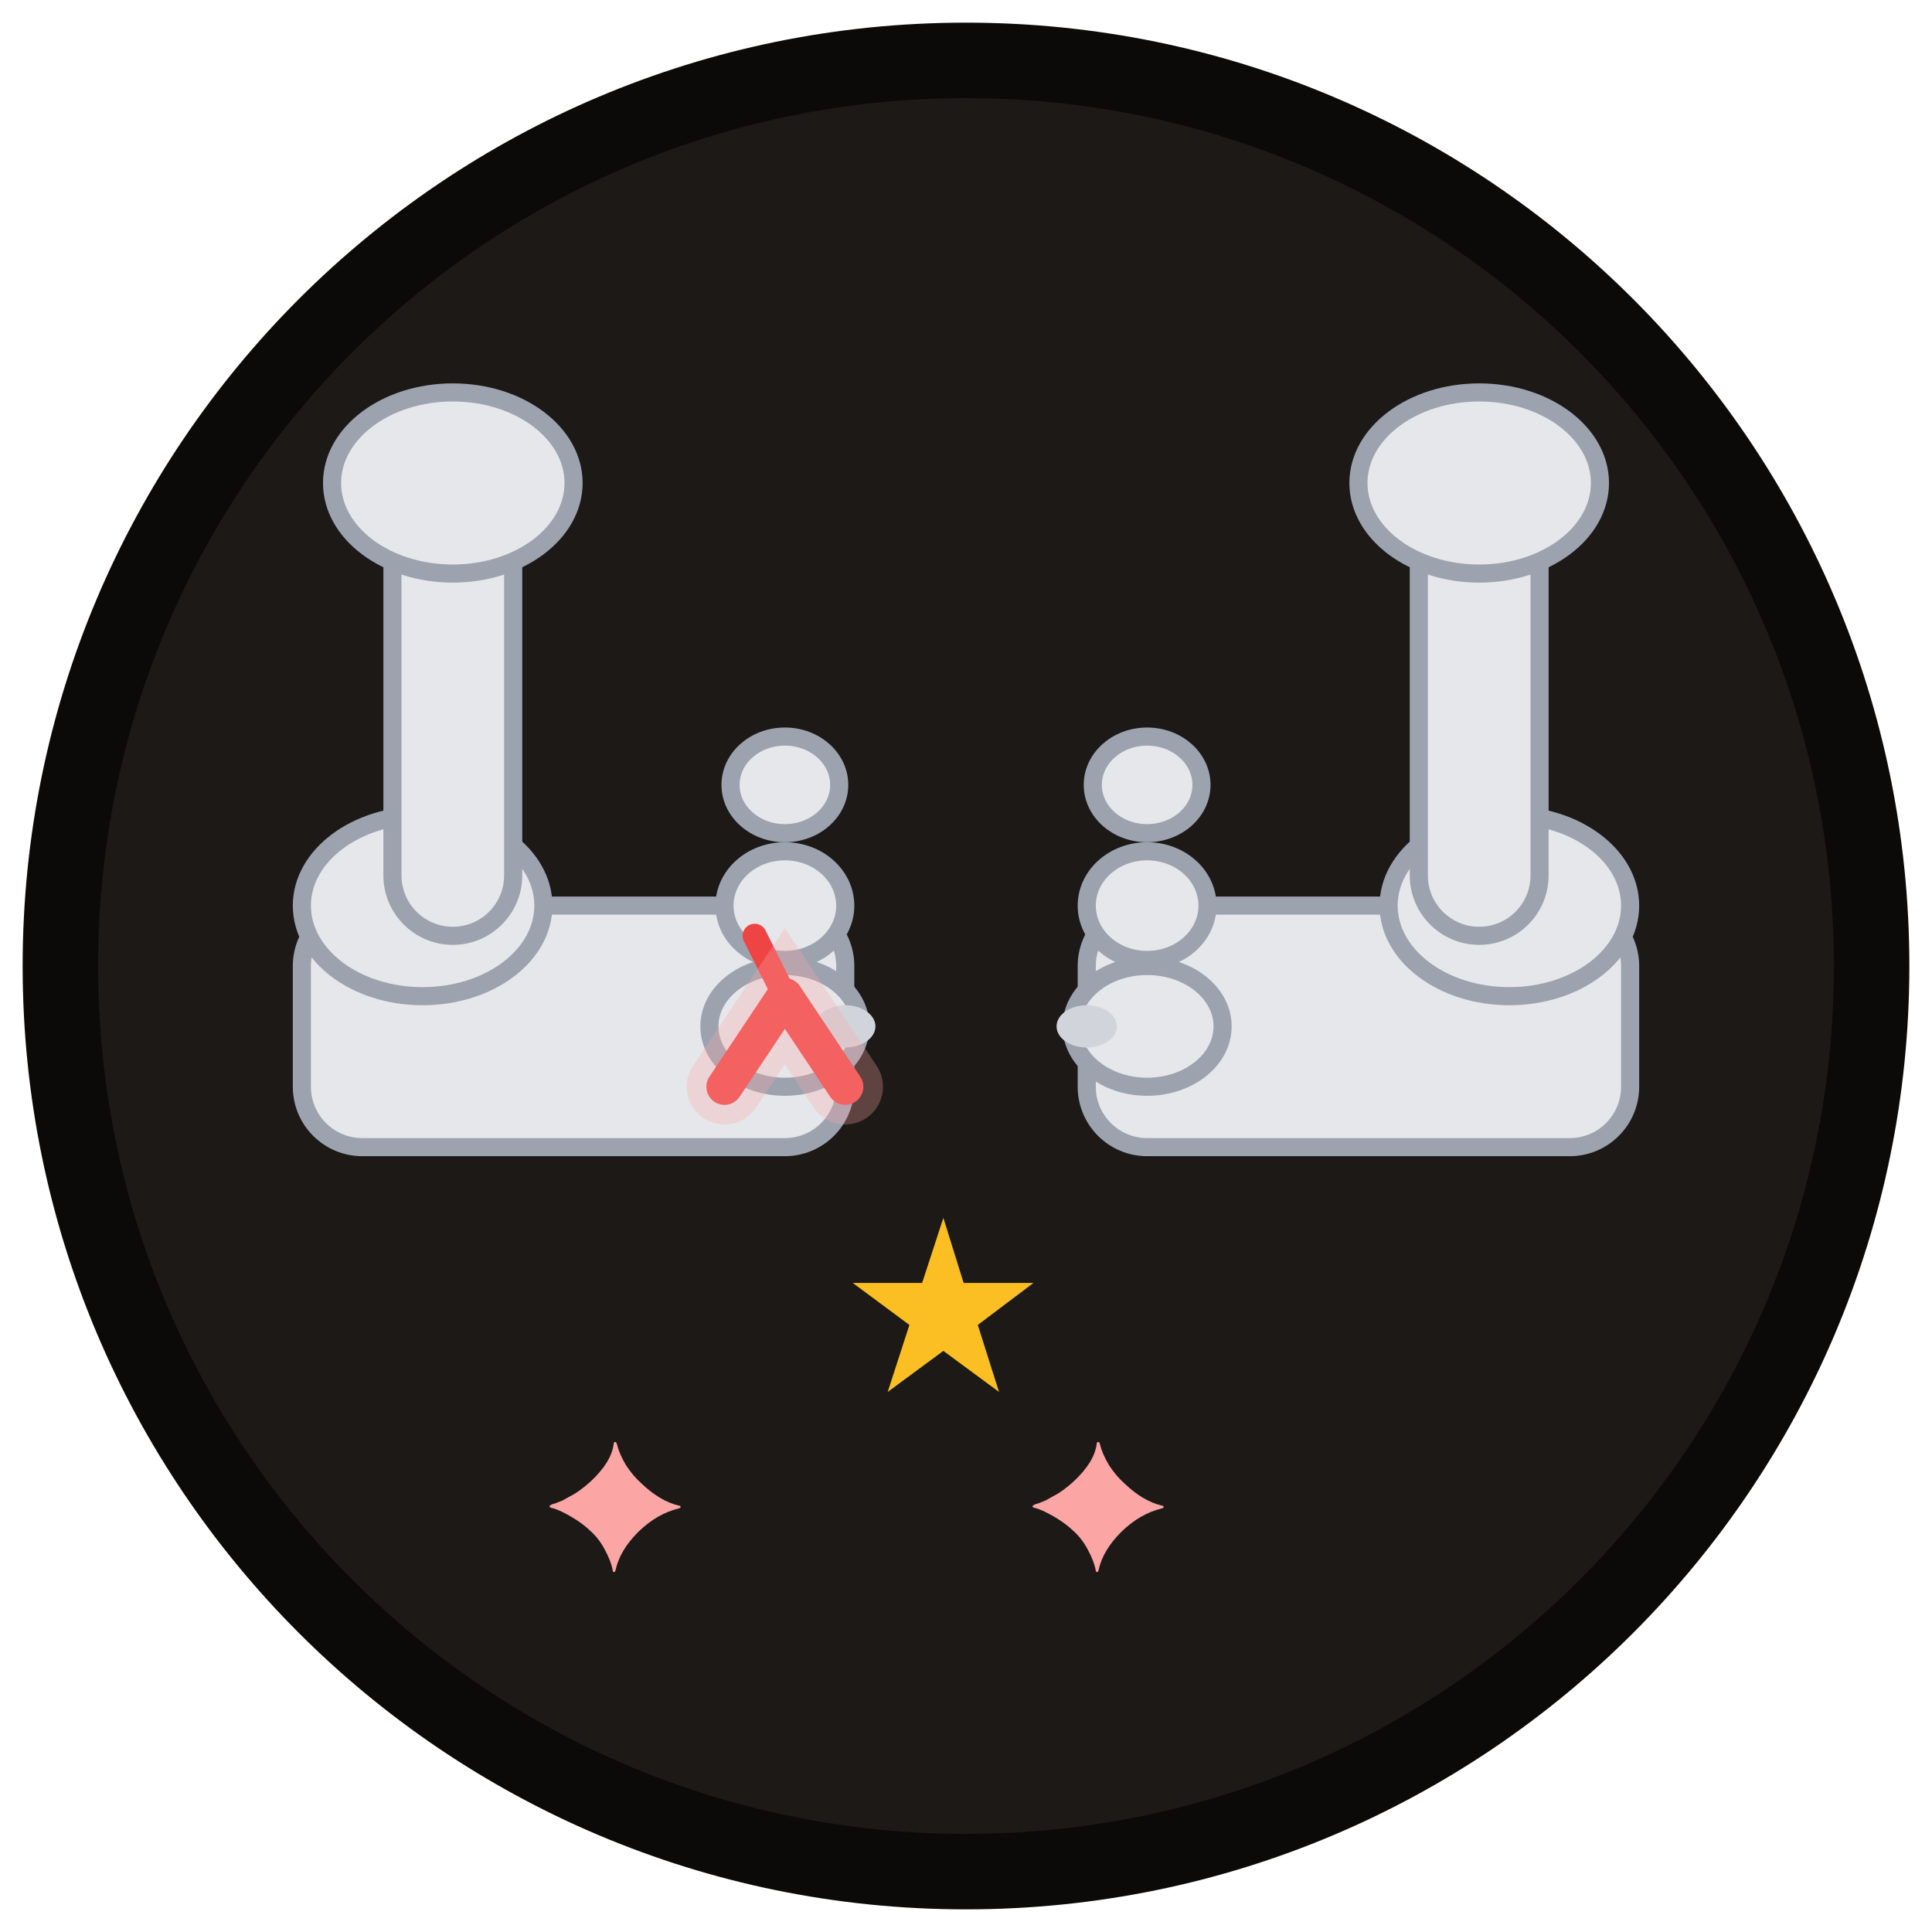
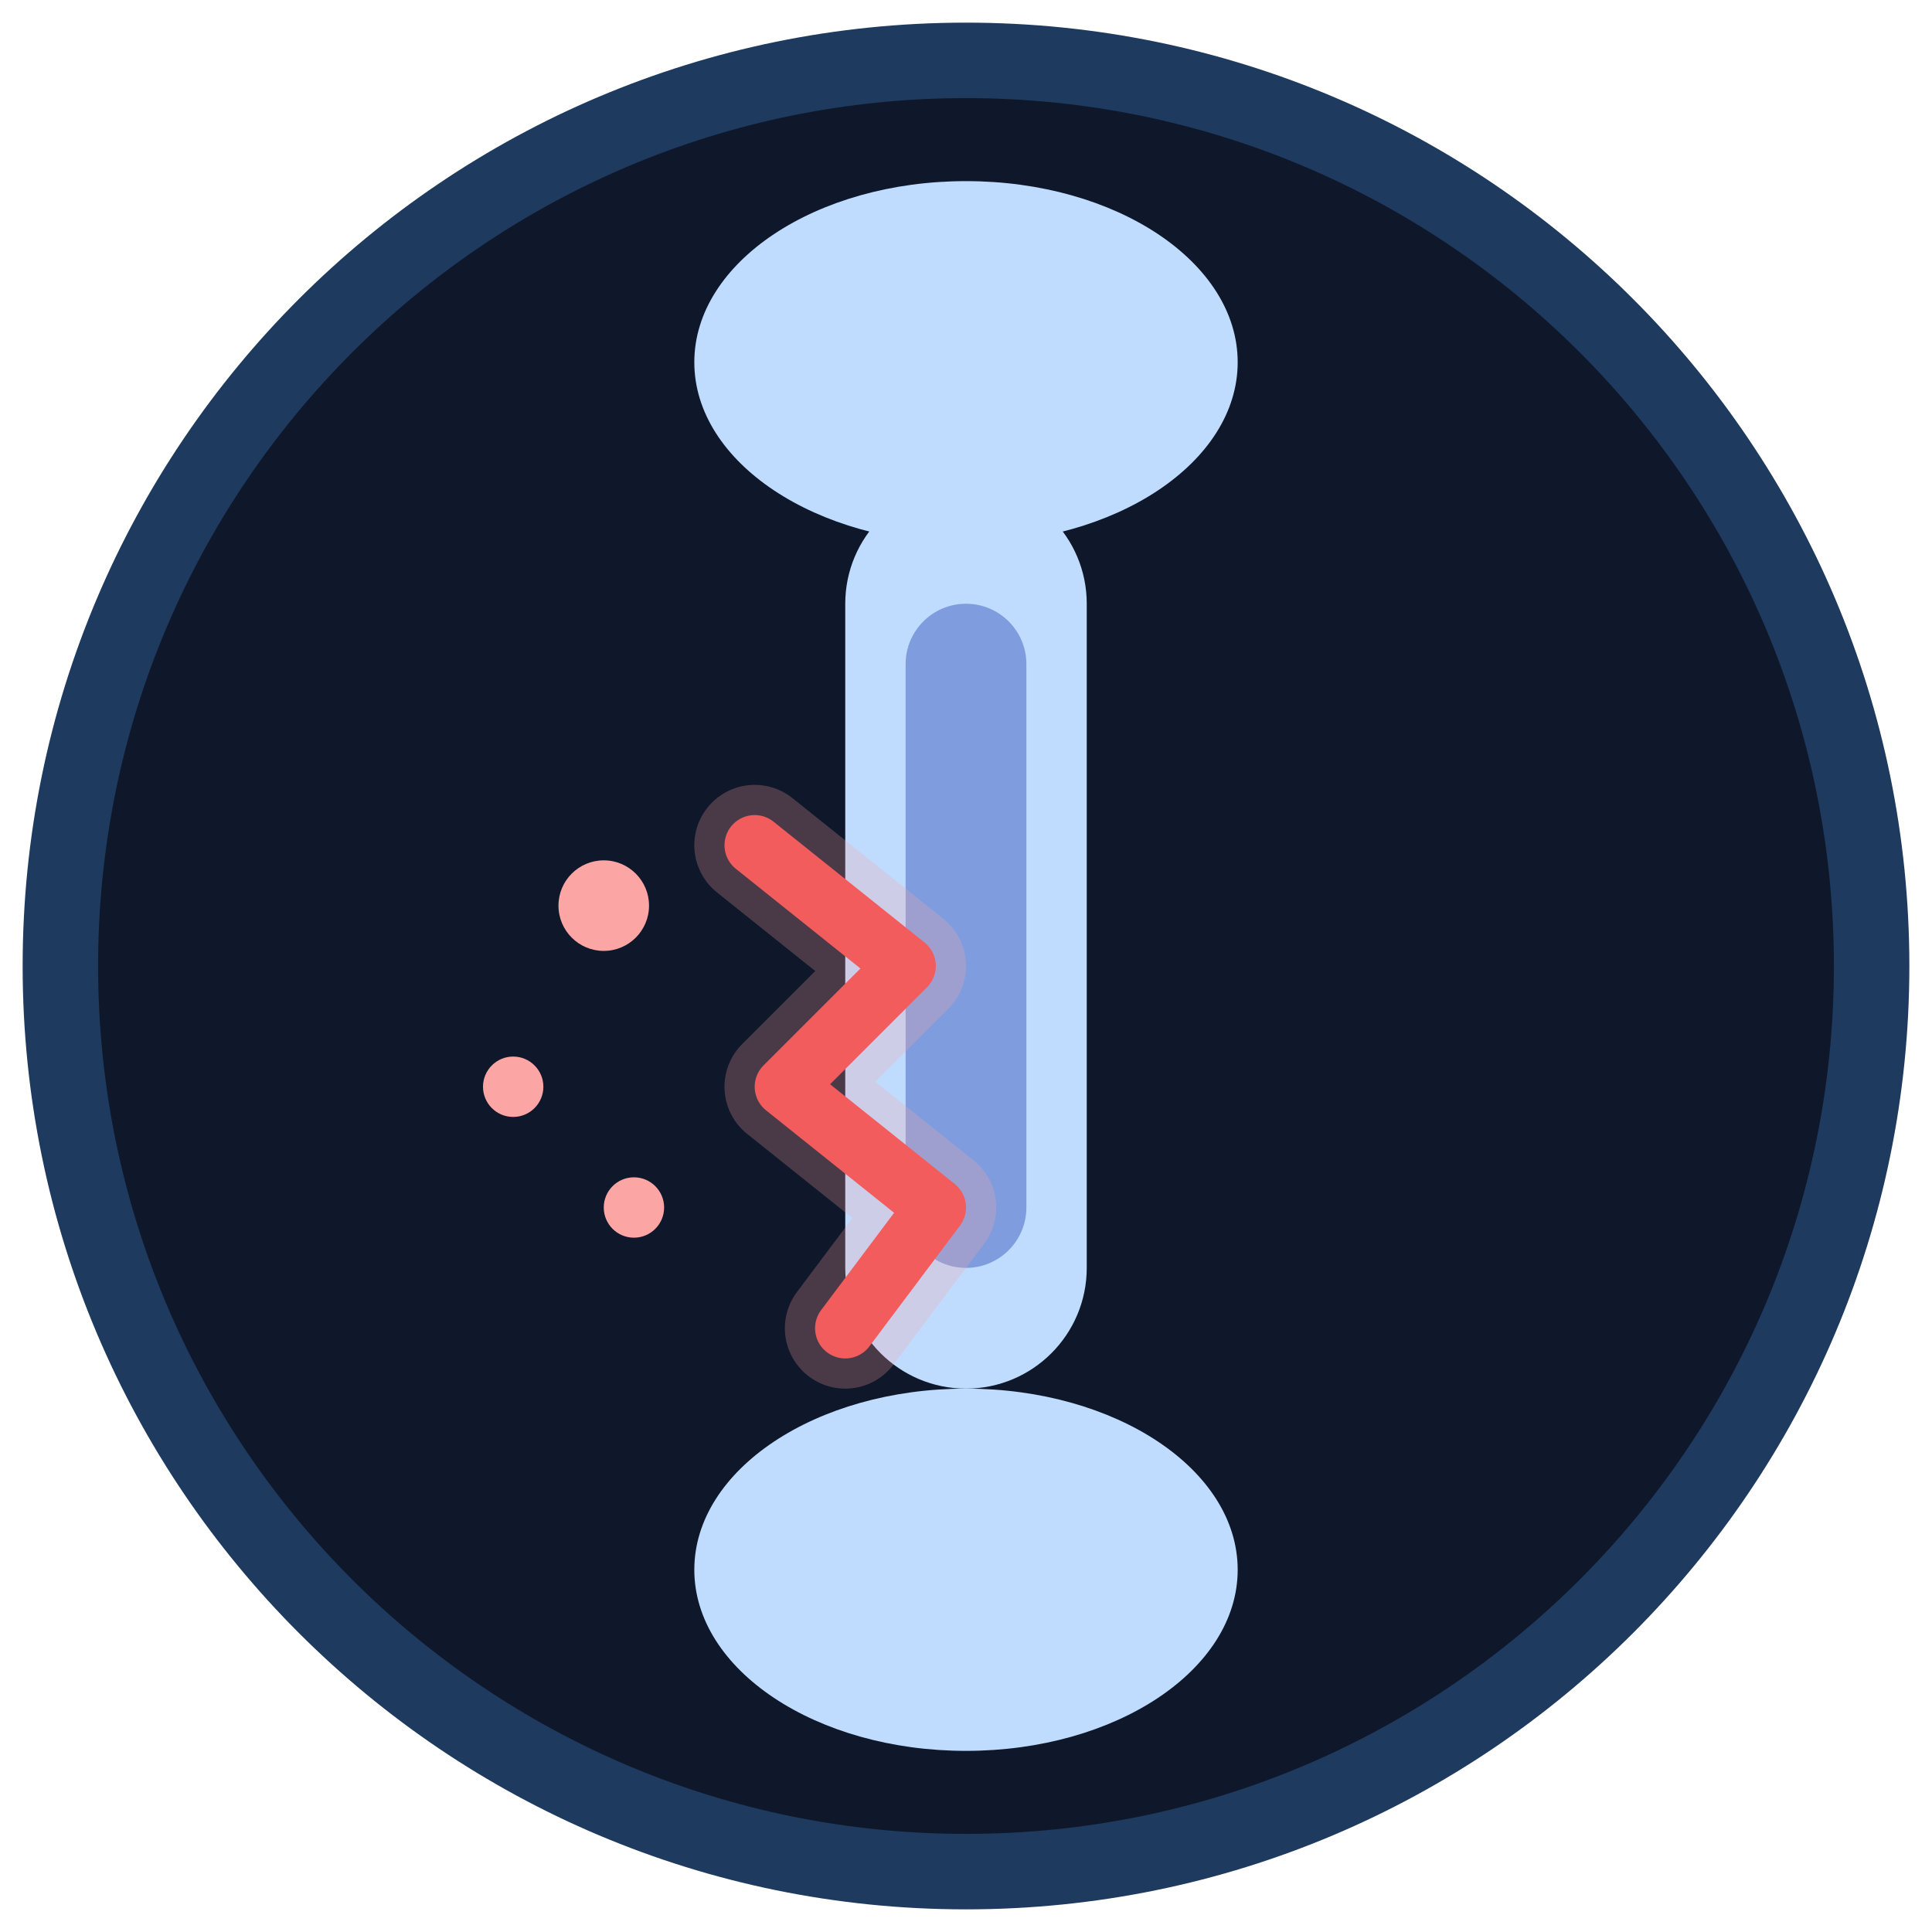
<svg xmlns="http://www.w3.org/2000/svg" viewBox="0 0 64 64">
-   <circle cx="32" cy="32" r="30" fill="#1C1917" stroke="#0C0A09" stroke-width="2.5" />
-   <rect x="10" y="30" width="18" height="8" rx="2" fill="#E5E7EB" stroke="#9CA3AF" stroke-width="0.6" />
-   <ellipse cx="14" cy="30" rx="4" ry="3" fill="#E5E7EB" stroke="#9CA3AF" stroke-width="0.6" />
-   <ellipse cx="26" cy="34" rx="2.5" ry="2" fill="#E5E7EB" stroke="#9CA3AF" stroke-width="0.6" />
-   <ellipse cx="26" cy="30" rx="2" ry="1.8" fill="#E5E7EB" stroke="#9CA3AF" stroke-width="0.6" />
-   <ellipse cx="26" cy="26" rx="1.8" ry="1.6" fill="#E5E7EB" stroke="#9CA3AF" stroke-width="0.6" />
-   <ellipse cx="28" cy="34" rx="1" ry="0.7" fill="#D1D5DB" />
-   <path d="M24,36 L26,33 L28,36" fill="none" stroke="#EF4444" stroke-width="1.2" stroke-linecap="round" stroke-linejoin="round" />
-   <path d="M26,33 L25,31" fill="none" stroke="#EF4444" stroke-width="0.8" stroke-linecap="round" />
-   <path d="M24,36 L26,33 L28,36" fill="none" stroke="#FCA5A5" stroke-width="2.5" opacity="0.3" stroke-linecap="round" />
-   <rect x="36" y="30" width="18" height="8" rx="2" fill="#E5E7EB" stroke="#9CA3AF" stroke-width="0.6" />
-   <ellipse cx="50" cy="30" rx="4" ry="3" fill="#E5E7EB" stroke="#9CA3AF" stroke-width="0.6" />
-   <ellipse cx="38" cy="34" rx="2.5" ry="2" fill="#E5E7EB" stroke="#9CA3AF" stroke-width="0.6" />
-   <ellipse cx="38" cy="30" rx="2" ry="1.8" fill="#E5E7EB" stroke="#9CA3AF" stroke-width="0.6" />
-   <ellipse cx="38" cy="26" rx="1.8" ry="1.6" fill="#E5E7EB" stroke="#9CA3AF" stroke-width="0.6" />
-   <ellipse cx="36" cy="34" rx="1" ry="0.7" fill="#D1D5DB" />
-   <rect x="13" y="16" width="4" height="15" rx="2" fill="#E5E7EB" stroke="#9CA3AF" stroke-width="0.6" />
-   <rect x="47" y="16" width="4" height="15" rx="2" fill="#E5E7EB" stroke="#9CA3AF" stroke-width="0.6" />
-   <ellipse cx="15" cy="16" rx="4" ry="3" fill="#E5E7EB" stroke="#9CA3AF" stroke-width="0.6" />
-   <ellipse cx="49" cy="16" rx="4" ry="3" fill="#E5E7EB" stroke="#9CA3AF" stroke-width="0.6" />
-   <text x="28" y="46" font-size="8" fill="#FBBF24">★</text>
-   <text x="34" y="52" font-size="6" fill="#FCA5A5">✦</text>
-   <text x="18" y="52" font-size="6" fill="#FCA5A5">✦</text>
+   <circle cx="32" cy="32" r="30" fill="#0F172A" />
+   <circle cx="32" cy="32" r="30" fill="none" stroke="#1E3A5F" stroke-width="2.5" />
+   <ellipse cx="32" cy="12" rx="9" ry="6" fill="#BFDBFE" />
+   <rect x="28" y="16" width="8" height="30" rx="4" fill="#BFDBFE" />
+   <ellipse cx="32" cy="52" rx="9" ry="6" fill="#BFDBFE" />
+   <rect x="30" y="20" width="4" height="22" rx="2" fill="#1E40AF" opacity="0.4" />
+   <polyline points="25,28 30,32 26,36 31,40 28,44" fill="none" stroke="#EF4444" stroke-width="2" stroke-linecap="round" stroke-linejoin="round" />
+   <polyline points="25,28 30,32 26,36 31,40 28,44" fill="none" stroke="#FCA5A5" stroke-width="4" stroke-linecap="round" stroke-linejoin="round" opacity="0.25" />
+   <circle cx="20" cy="30" r="1.5" fill="#FCA5A5" />
+   <circle cx="17" cy="36" r="1" fill="#FCA5A5" />
+   <circle cx="21" cy="40" r="1" fill="#FCA5A5" />
</svg>
